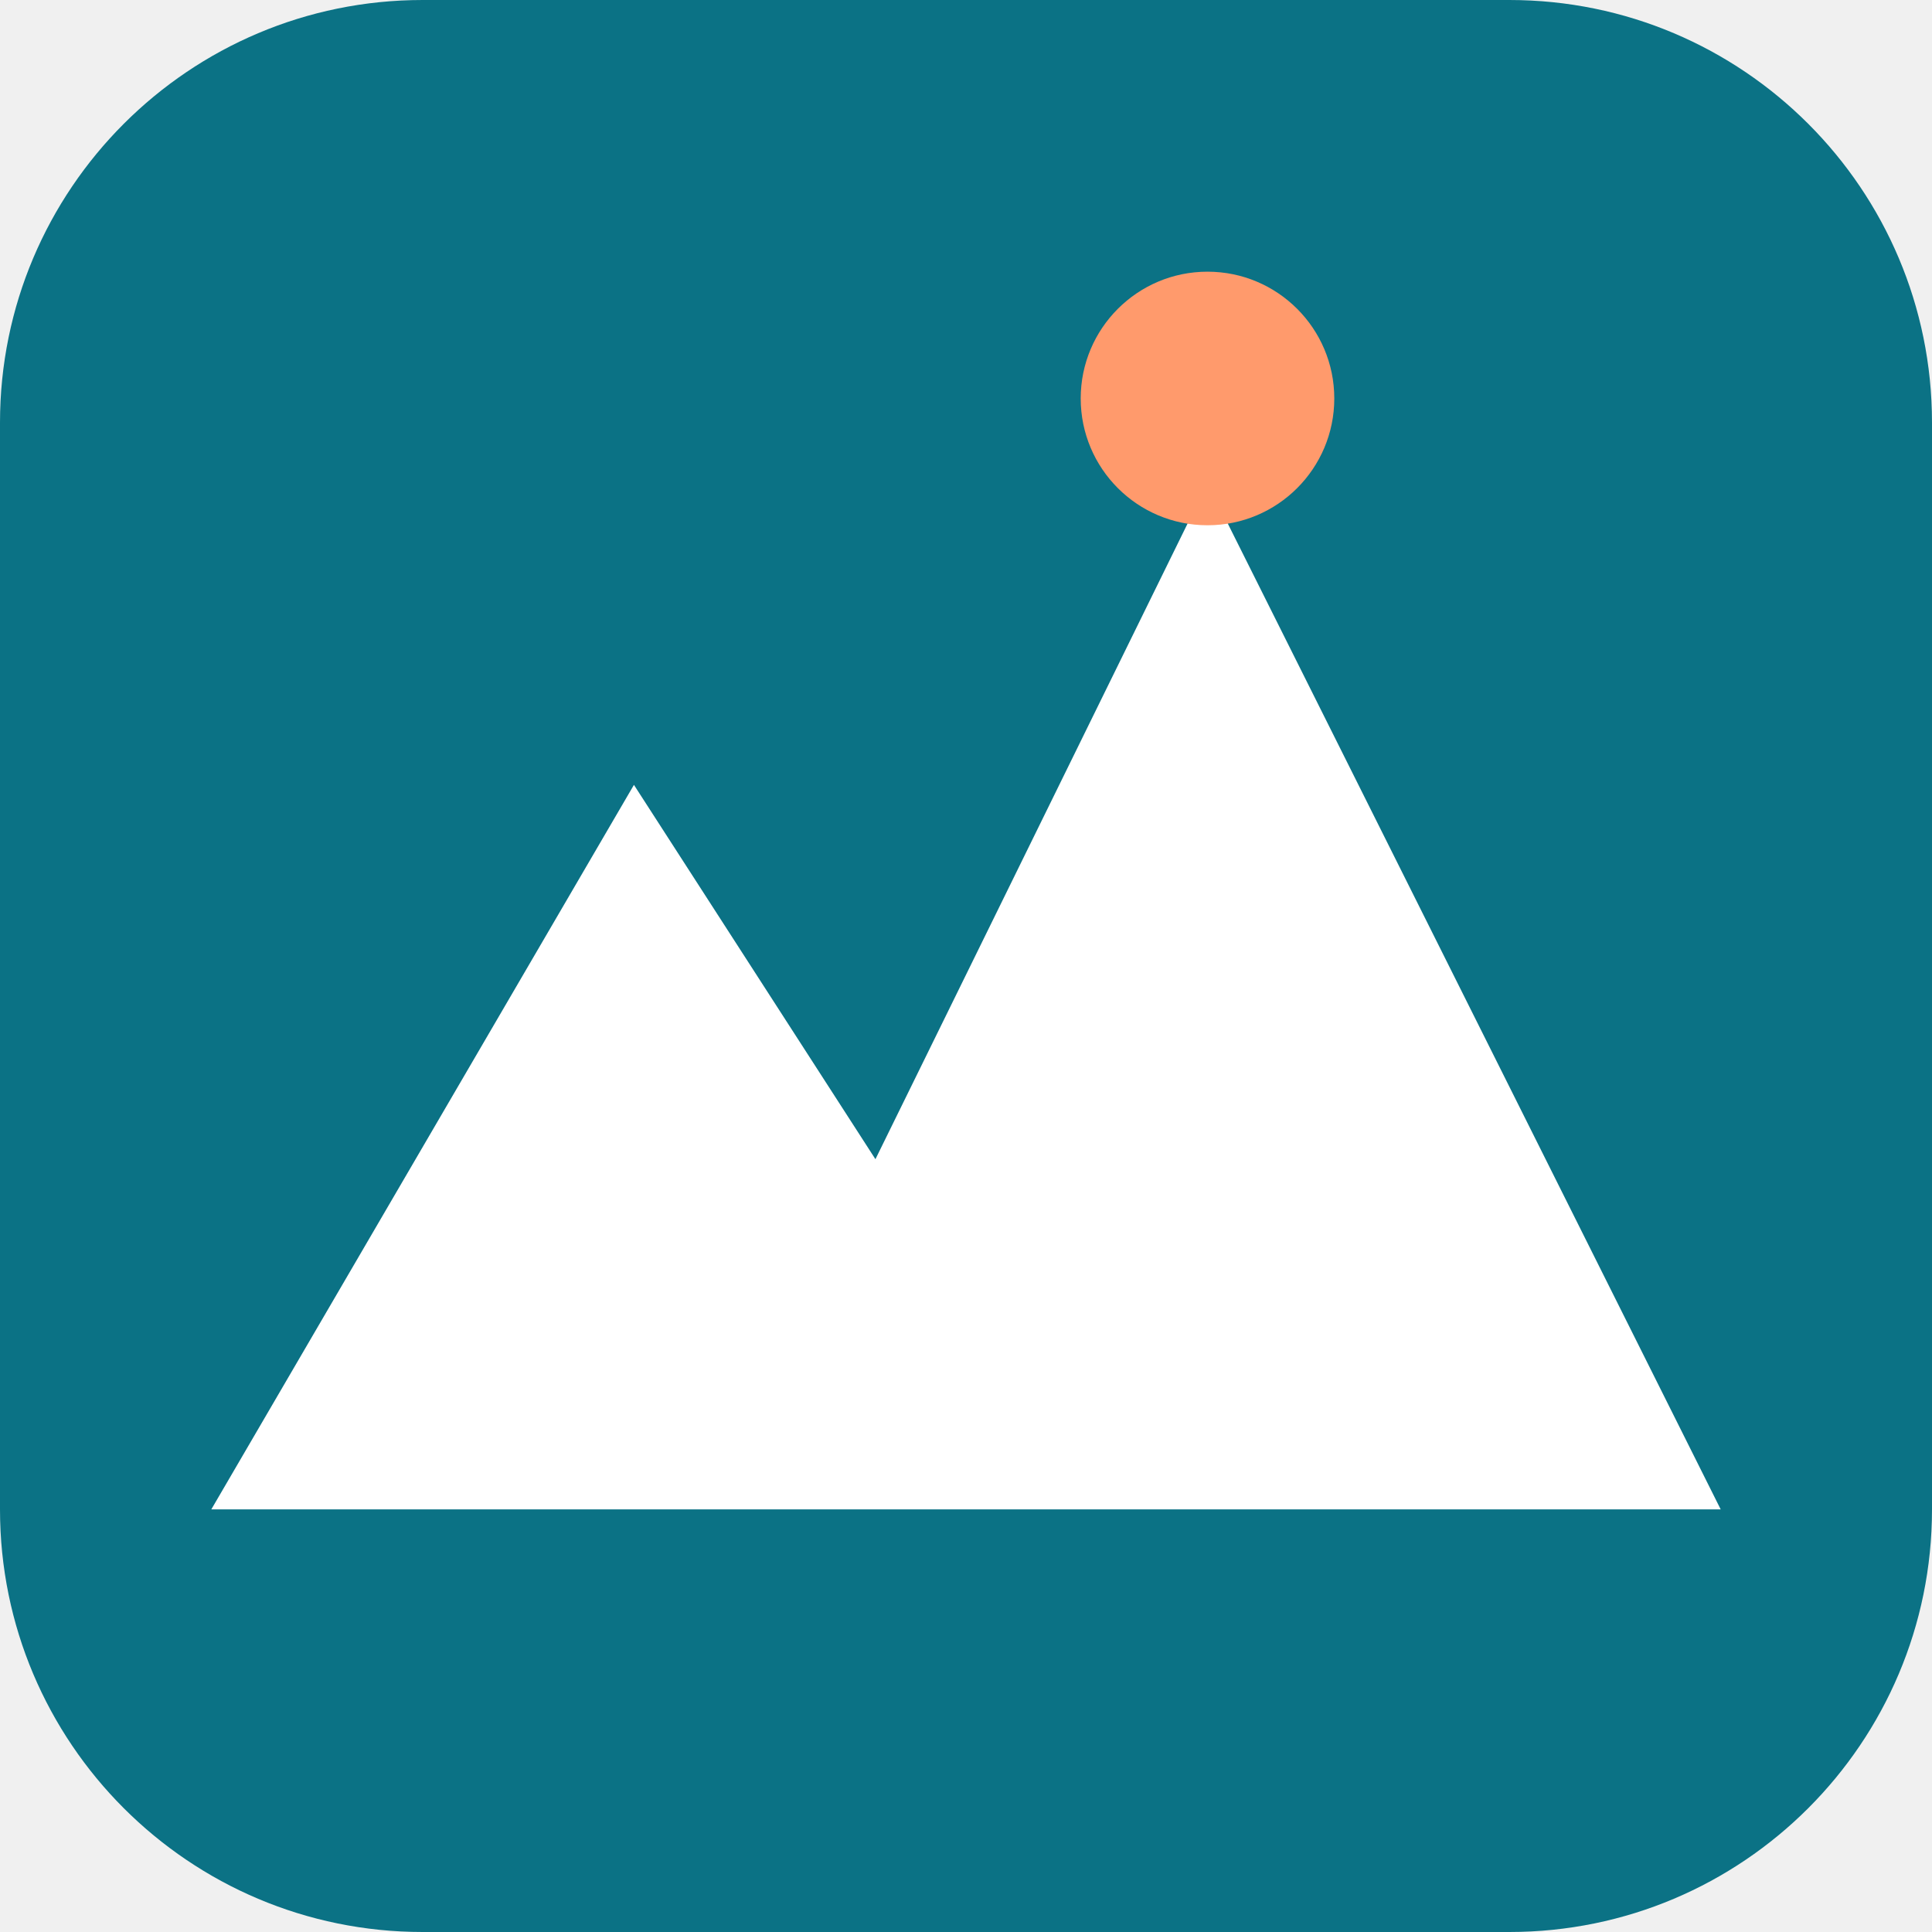
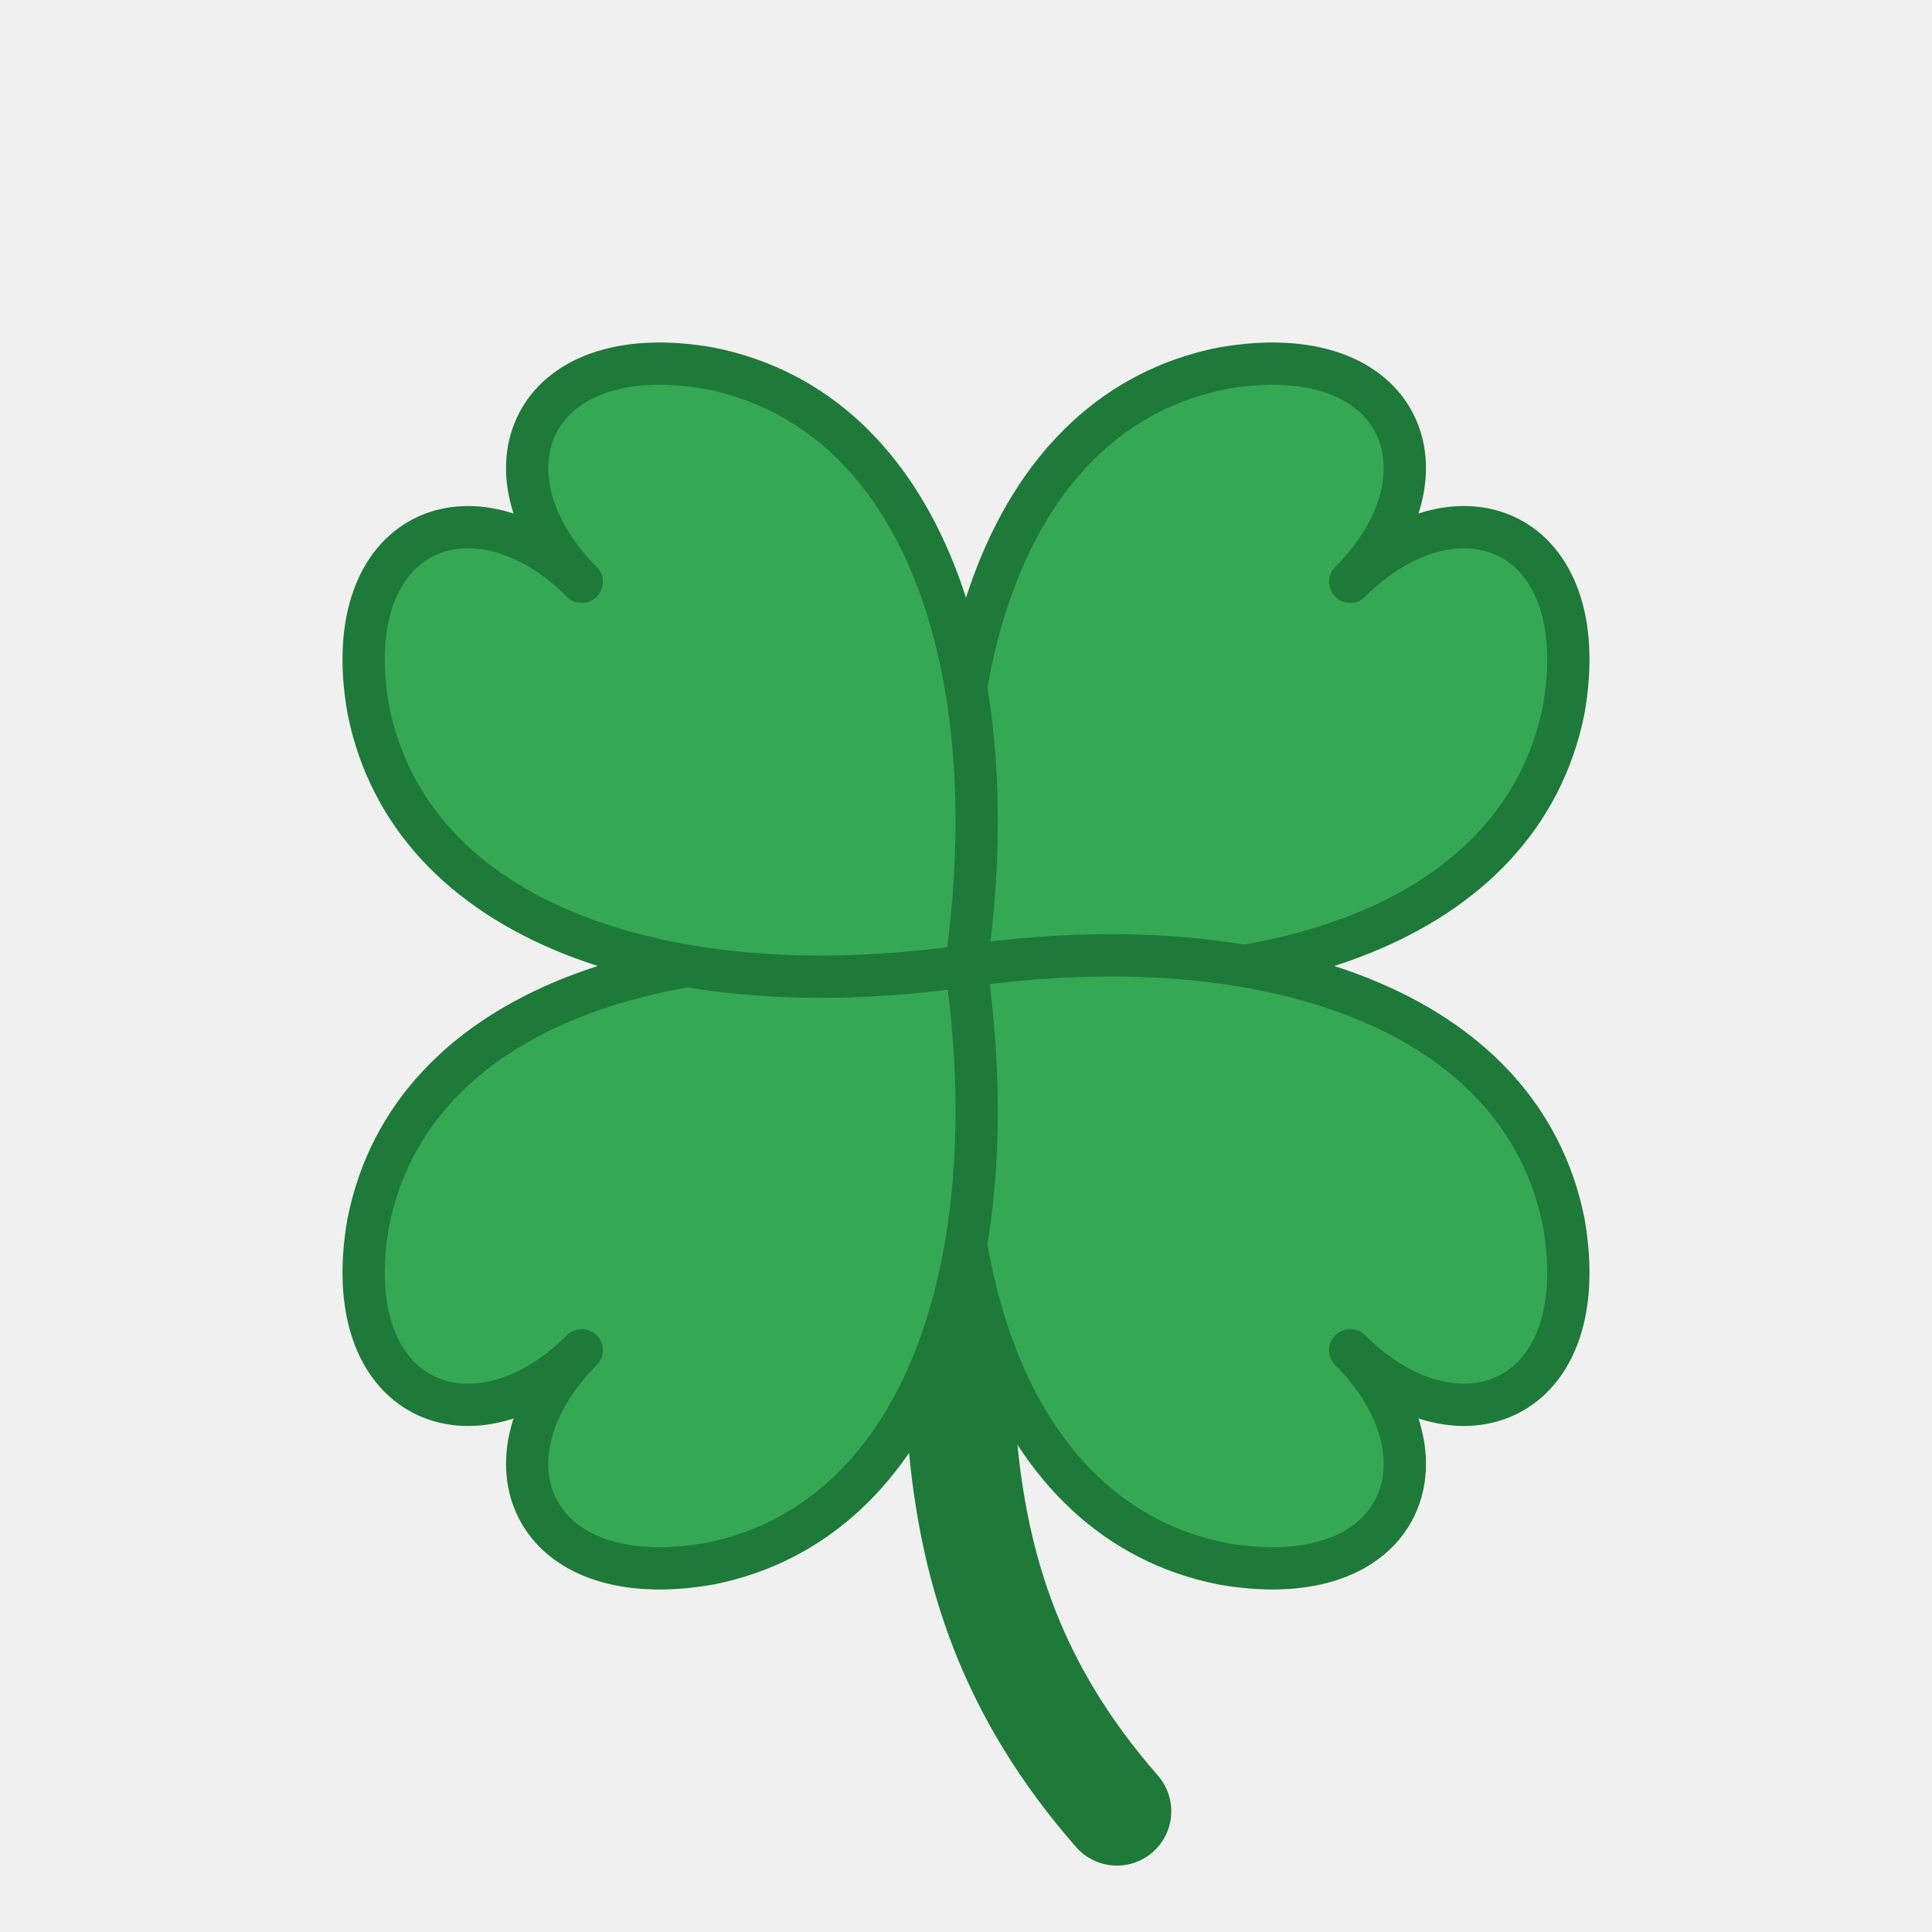
- <svg xmlns="http://www.w3.org/2000/svg" viewBox="0 0 32 32">
-   <rect width="32" height="32" rx="7" fill="#0b7285" />
-   <path d="M3.5 25 10.5 13l4 6.2L20 8l8.5 17Z" fill="#ffffff" />
-   <circle cx="20" cy="6.6" r="2.1" fill="#ff9a6c" />
+ <svg xmlns="http://www.w3.org/2000/svg" viewBox="0 0 64 64">
+   <defs>
+     <path id="leaf" d="M32 32C24 26 20 18 24 12c3.5-5 8-3 8 2 0-5 4.5-7 8-2 4 6 0 14-8 20z" />
+   </defs>
+   <path d="M32 33c0 11-2 19 5 27" fill="none" stroke="#1d7a38" stroke-width="3.6" stroke-linecap="round" />
+   <g fill="#35a853" stroke="#1d7a38" stroke-width="1.4" stroke-linejoin="round">
+     <use href="#leaf" transform="rotate(45 32 32)" />
+     <use href="#leaf" transform="rotate(135 32 32)" />
+     <use href="#leaf" transform="rotate(225 32 32)" />
+     <use href="#leaf" transform="rotate(315 32 32)" />
+   </g>
</svg>
